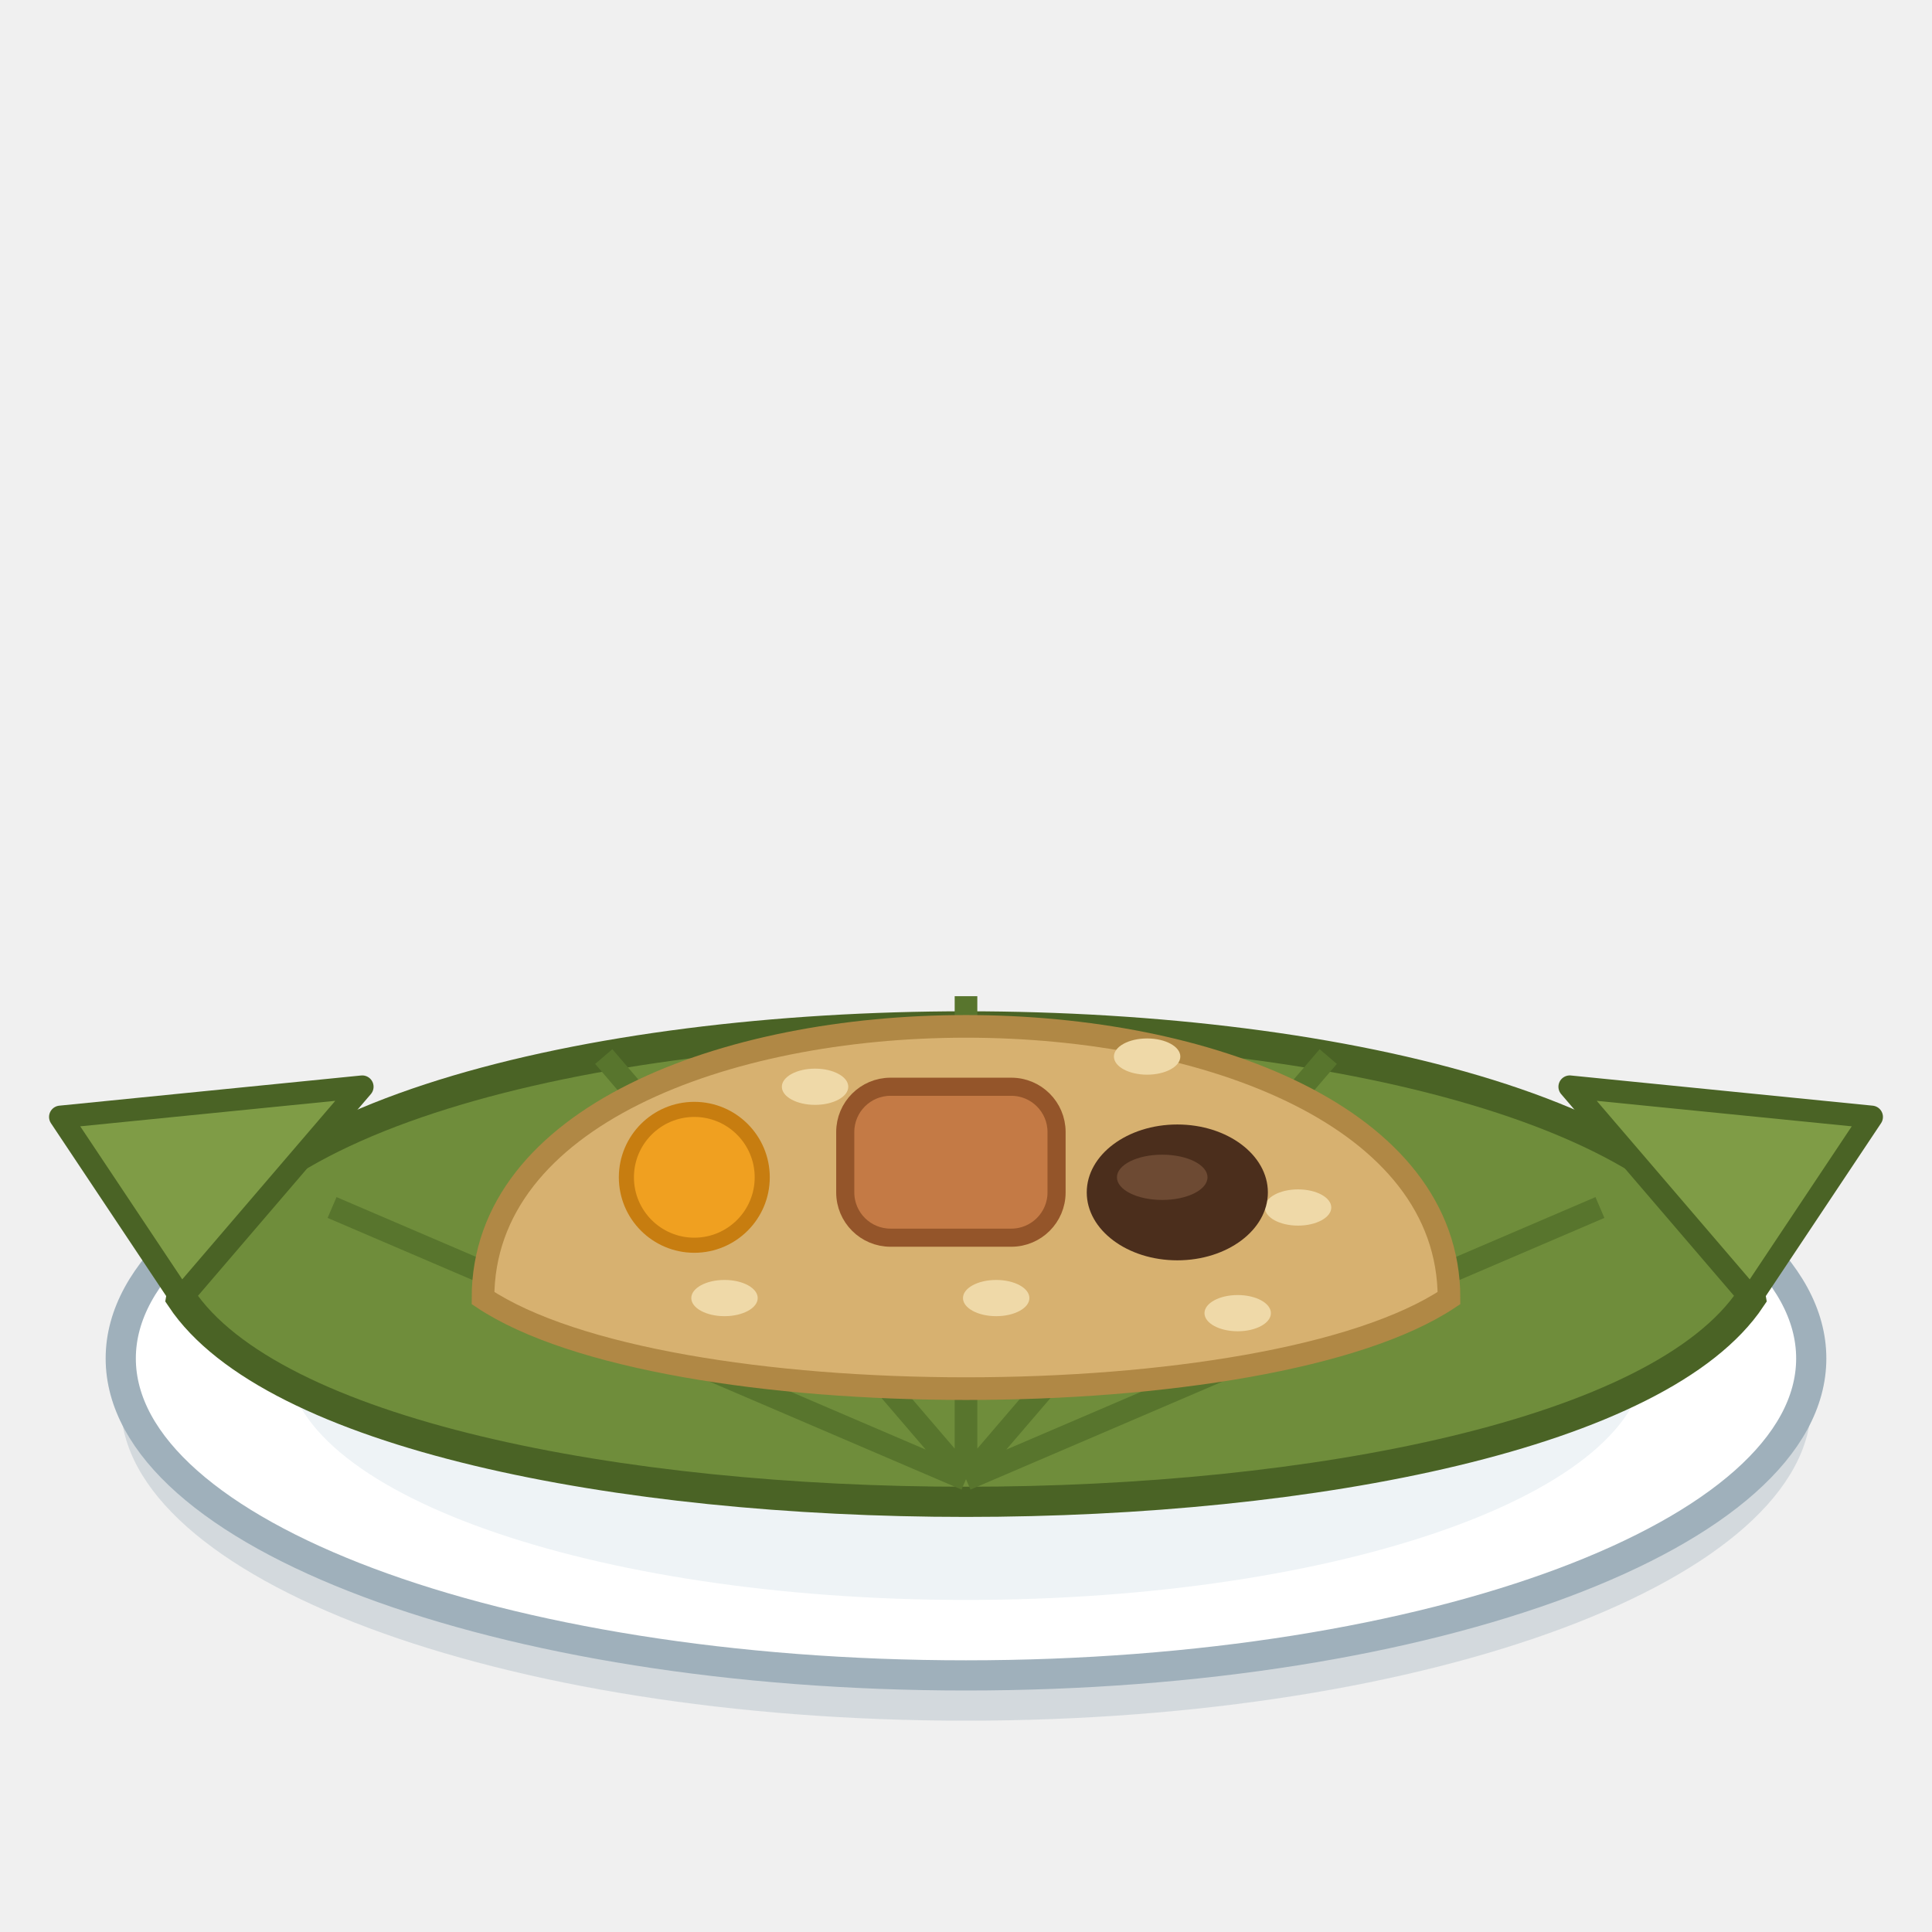
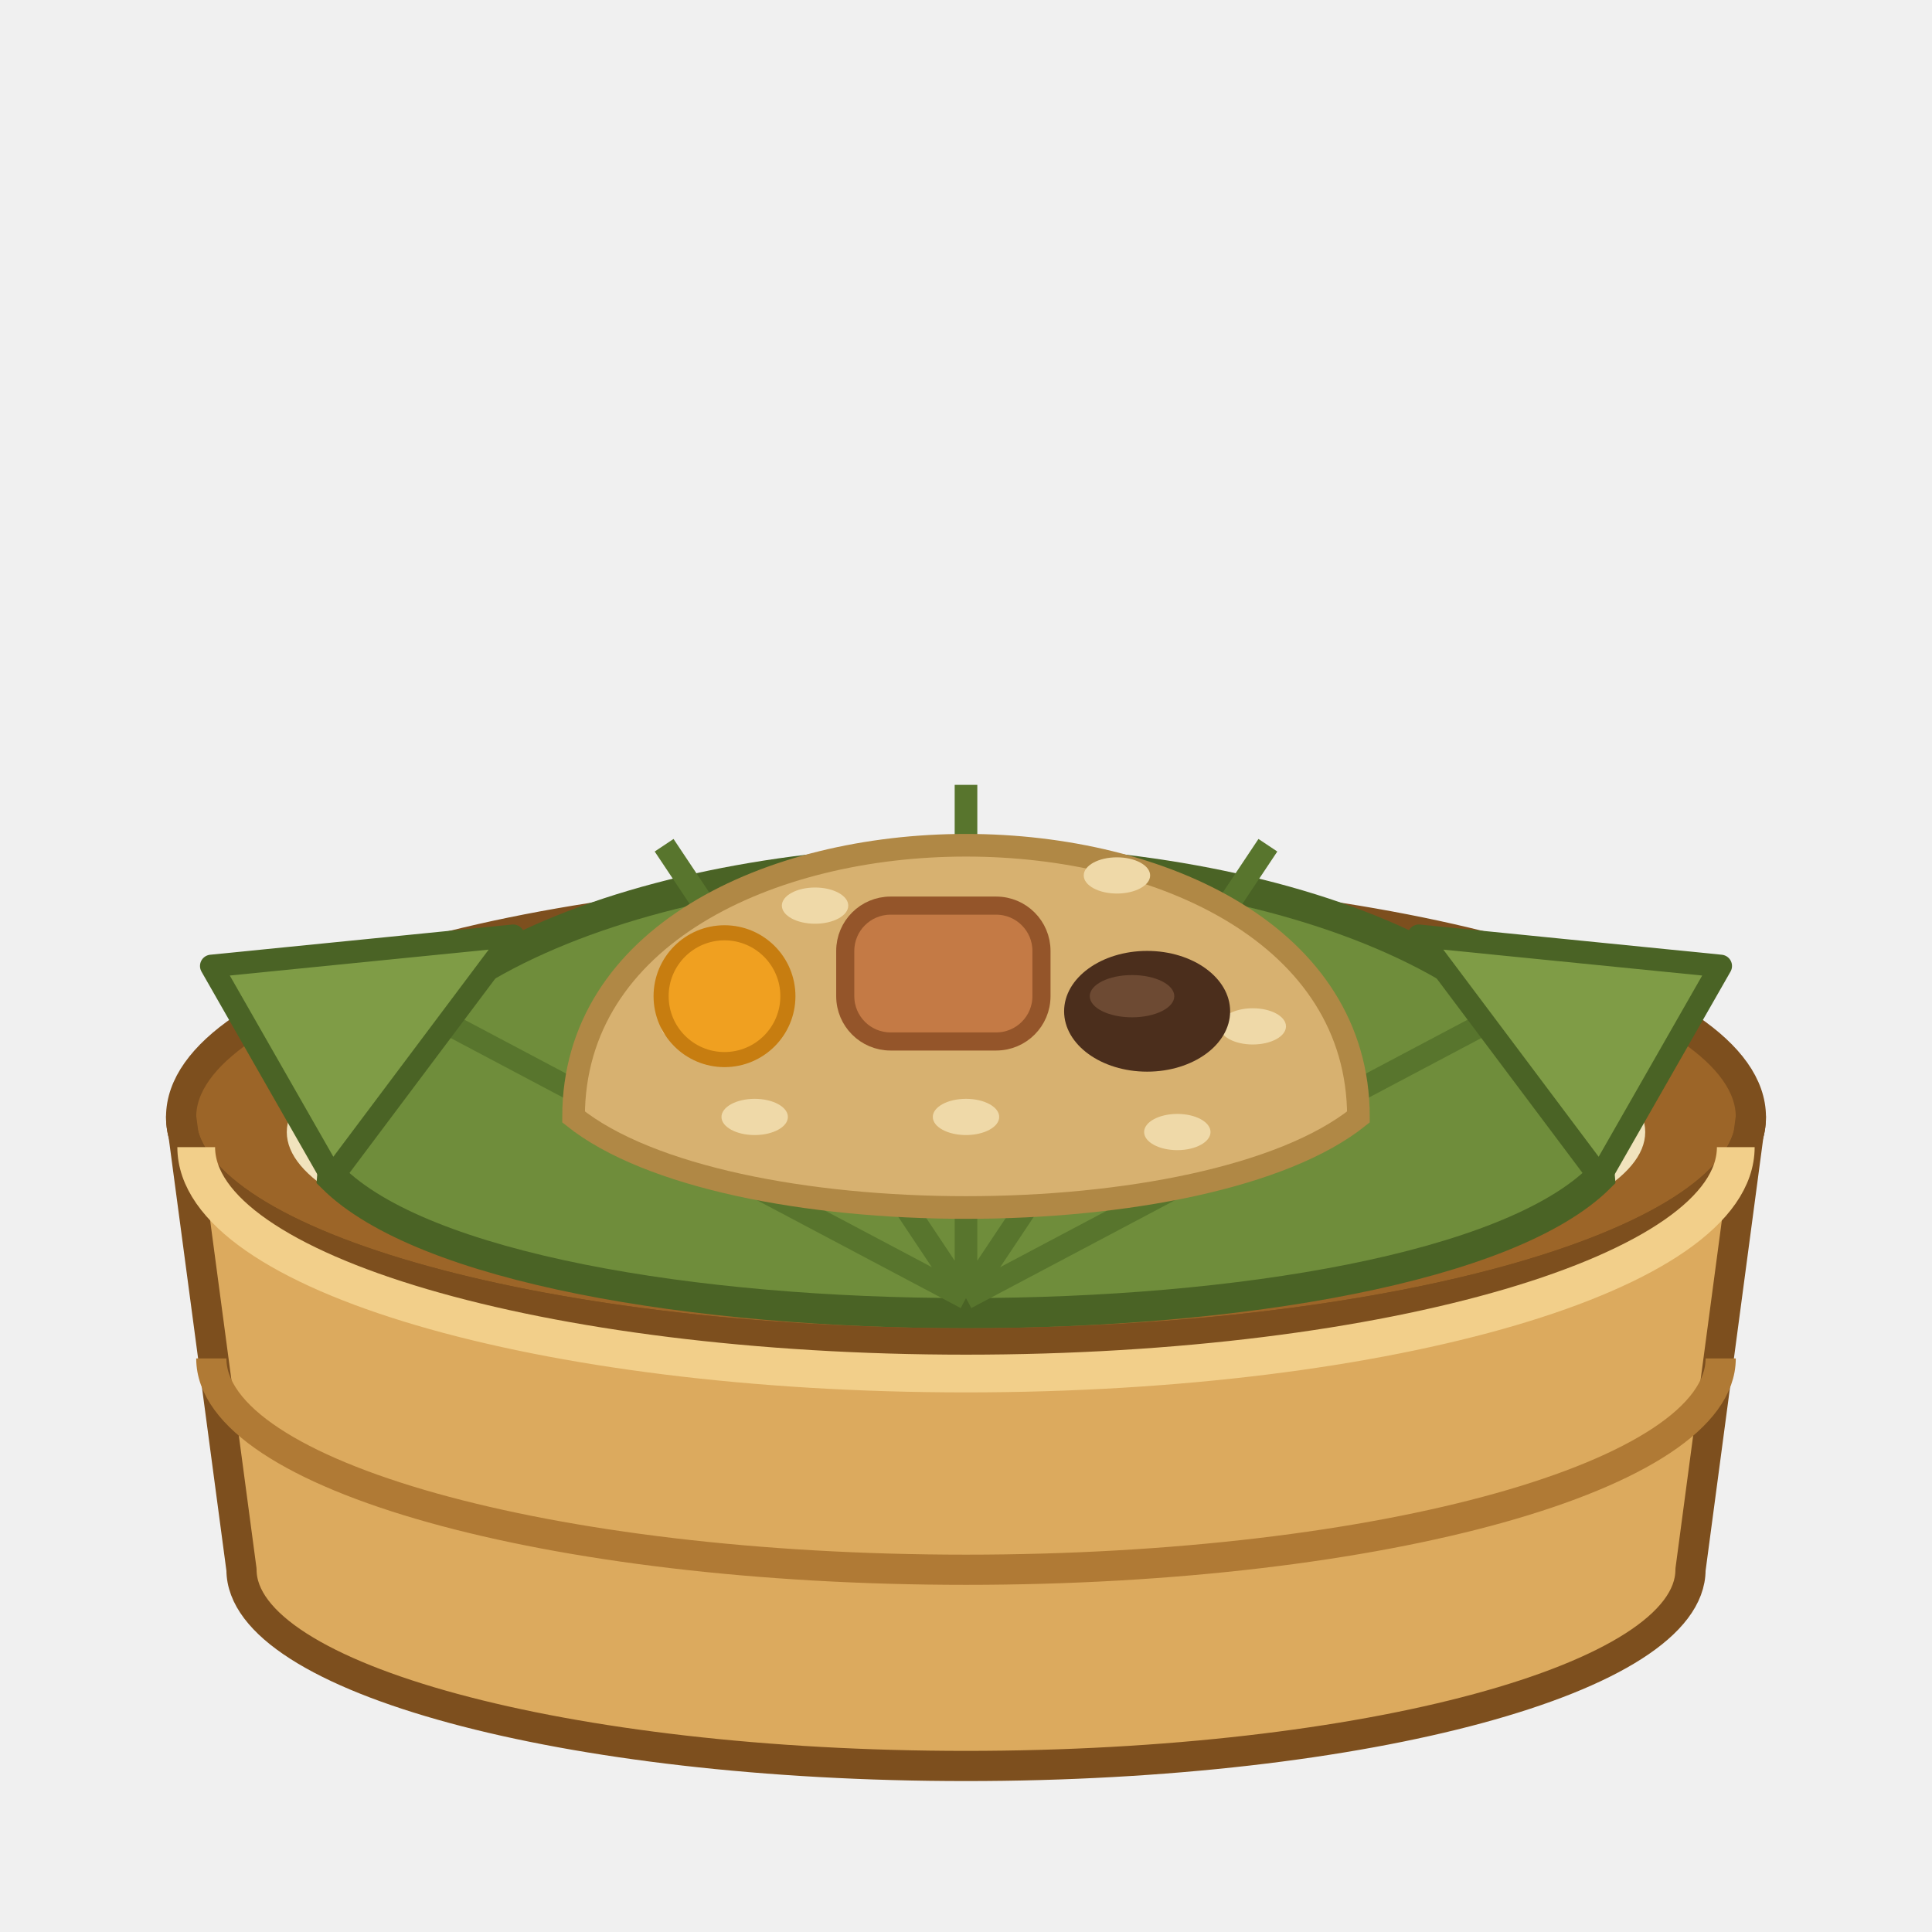
<svg xmlns="http://www.w3.org/2000/svg" viewBox="0 0 128 128" width="128" height="128" role="img">
-   <g data-dish="plate">
-     <ellipse cx="64" cy="93" rx="56" ry="21" fill="#9fb0bb" opacity=".35" />
-     <ellipse cx="64" cy="90" rx="56" ry="21" fill="#ffffff" stroke="#9fb0bb" stroke-width="2" />
-     <ellipse cx="64" cy="90" rx="45" ry="16" fill="#eef3f6" />
-     <path d="M12 86 C16 62 112 62 116 86 C104 104 24 104 12 86Z" fill="#6f8d3b" stroke="#4a6325" stroke-width="2" />
-     <path d="M64 98 L22 80 M64 98 L40 70 M64 98 L64 66 M64 98 L88 70 M64 98 L106 80" stroke="#58752d" stroke-width="1.5" />
-     <path d="M12 86 L4 74 L24 72 Z M116 86 L124 74 L104 72 Z" fill="#7f9c46" stroke="#4a6325" stroke-width="1.5" stroke-linejoin="round" />
-     <path d="M32 86 C32 62 96 62 96 86 C84 94 44 94 32 86Z" fill="#d7b170" stroke="#b08845" stroke-width="1.5" />
+   <g data-dish="steamer">
+     <ellipse cx="64" cy="74" rx="52" ry="15" fill="#9c6528" stroke="#7d4f1e" stroke-width="2" />
+     <ellipse cx="64" cy="75" rx="45" ry="11" fill="#f1e3bd" />
+     <path d="M22 78 C24 50 104 50 106 78 C94 90 34 90 22 78Z" fill="#6f8d3b" stroke="#4a6325" stroke-width="2" />
+     <path d="M64 86 L30 68 M64 86 L44 56 M64 86 L64 52 M64 86 L84 56 M64 86 L98 68" stroke="#58752d" stroke-width="1.5" />
+     <path d="M22 78 L14 64 L34 62 Z M106 78 L114 64 L94 62 Z" fill="#7f9c46" stroke="#4a6325" stroke-width="1.5" stroke-linejoin="round" />
+     <path d="M38 74 C38 50 90 50 90 74 C80 82 48 82 38 74Z" fill="#d7b170" stroke="#b08845" stroke-width="1.5" />
    <g fill="#efd9a8">
-       <ellipse cx="44" cy="80" rx="2.2" ry="1.2" />
-       <ellipse cx="54" cy="72" rx="2.2" ry="1.2" />
-       <ellipse cx="76" cy="70" rx="2.2" ry="1.2" />
-       <ellipse cx="86" cy="80" rx="2.2" ry="1.2" />
-       <ellipse cx="66" cy="86" rx="2.2" ry="1.2" />
-       <ellipse cx="48" cy="86" rx="2.2" ry="1.2" />
-       <ellipse cx="82" cy="87" rx="2.2" ry="1.2" />
+       <ellipse cx="46" cy="68" rx="2.2" ry="1.2" />
+       <ellipse cx="54" cy="60" rx="2.2" ry="1.2" />
+       <ellipse cx="74" cy="58" rx="2.2" ry="1.2" />
+       <ellipse cx="83" cy="68" rx="2.2" ry="1.2" />
+       <ellipse cx="64" cy="74" rx="2.2" ry="1.2" />
+       <ellipse cx="50" cy="74" rx="2.2" ry="1.2" />
+       <ellipse cx="78" cy="75" rx="2.2" ry="1.2" />
    </g>
-     <rect x="56" y="72" width="14" height="10" rx="3" fill="#c47a45" stroke="#94552a" stroke-width="1.2" />
-     <ellipse cx="78" cy="79" rx="6" ry="4.5" fill="#4b2e1c" />
-     <ellipse cx="77" cy="78" rx="3" ry="1.5" fill="#6d4a33" />
-     <circle cx="46" cy="78" r="4.5" fill="#f0a020" stroke="#c77d10" stroke-width="1" />
+     <rect x="56" y="60" width="13" height="9" rx="3" fill="#c47a45" stroke="#94552a" stroke-width="1.2" />
+     <ellipse cx="76" cy="67" rx="5.5" ry="4" fill="#4b2e1c" />
+     <ellipse cx="75" cy="66" rx="2.8" ry="1.4" fill="#6d4a33" />
+     <circle cx="48" cy="66" r="4.2" fill="#f0a020" stroke="#c77d10" stroke-width="1" />
+     <path d="M12 74 A52 15 0 0 0 116 74 L112 104 A48 13 0 0 1 16 104 Z" fill="#dcaa5e" stroke="#7d4f1e" stroke-width="2" stroke-linejoin="round" />
+     <path d="M14 90 A50 14 0 0 0 114 90" fill="none" stroke="#b07a35" stroke-width="2" />
+     <path d="M13 76 A51 15 0 0 0 115 76" fill="none" stroke="#f2cf8a" stroke-width="2.5" />
  </g>
</svg>
